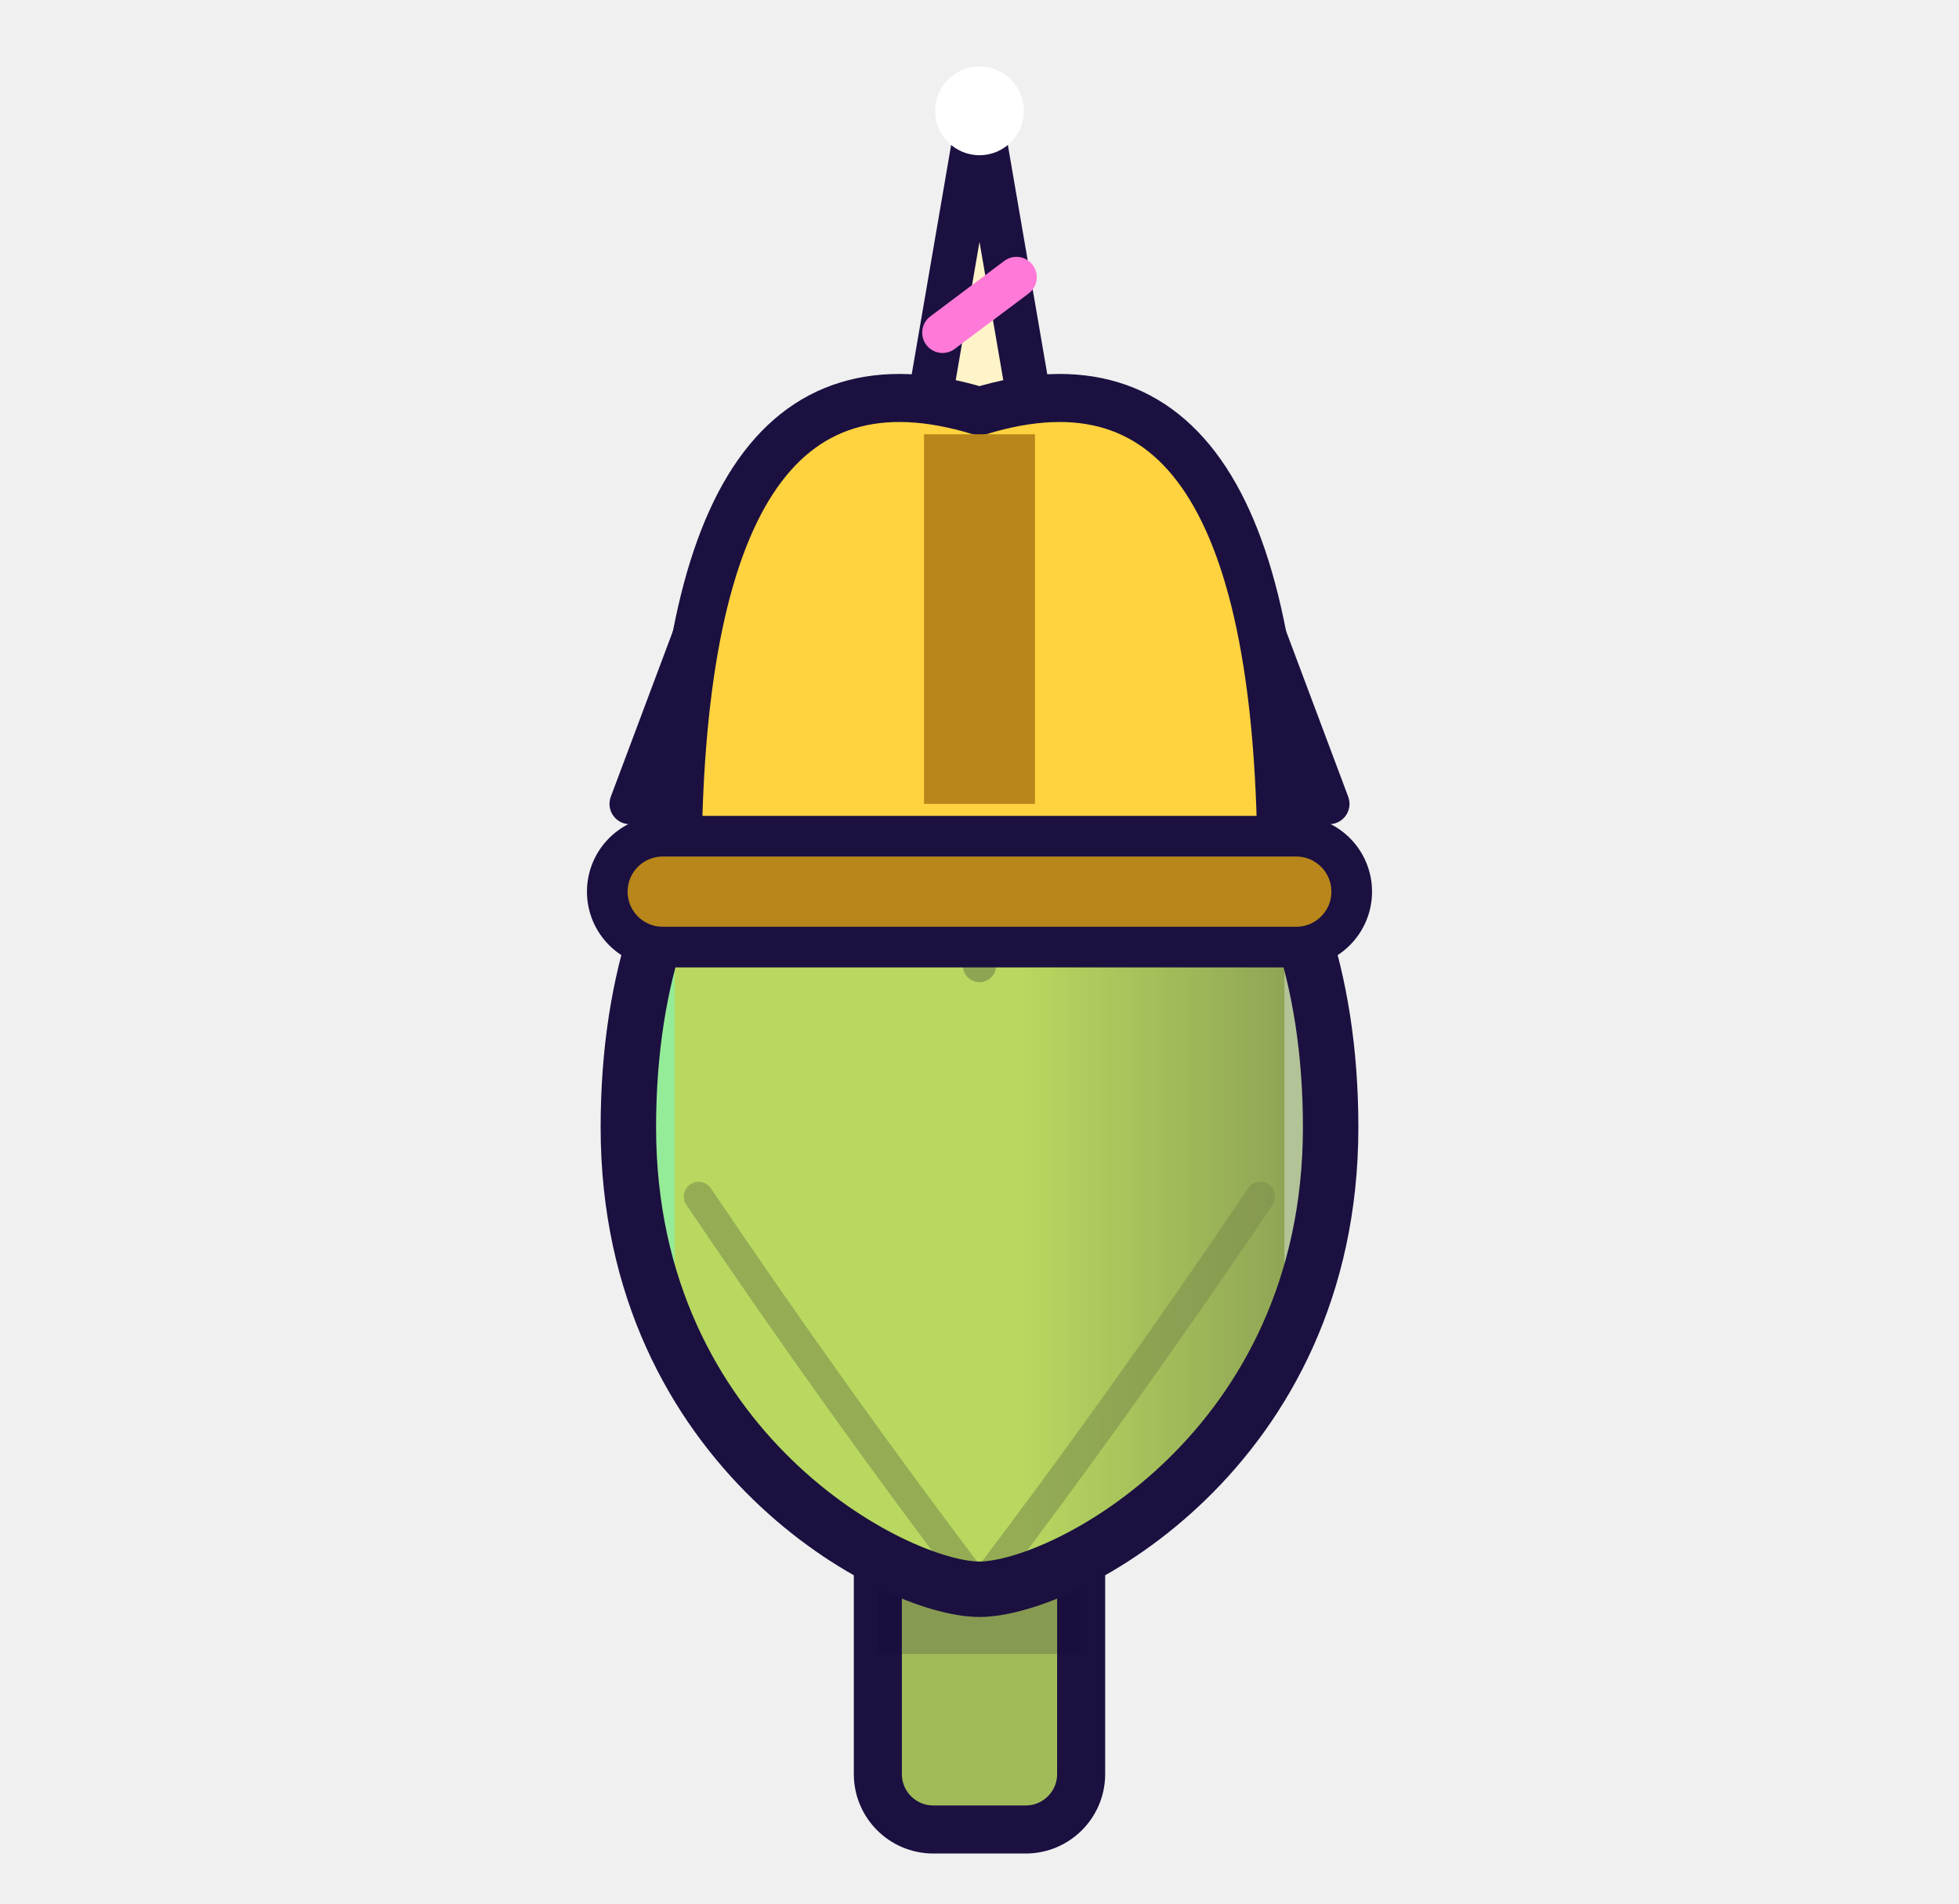
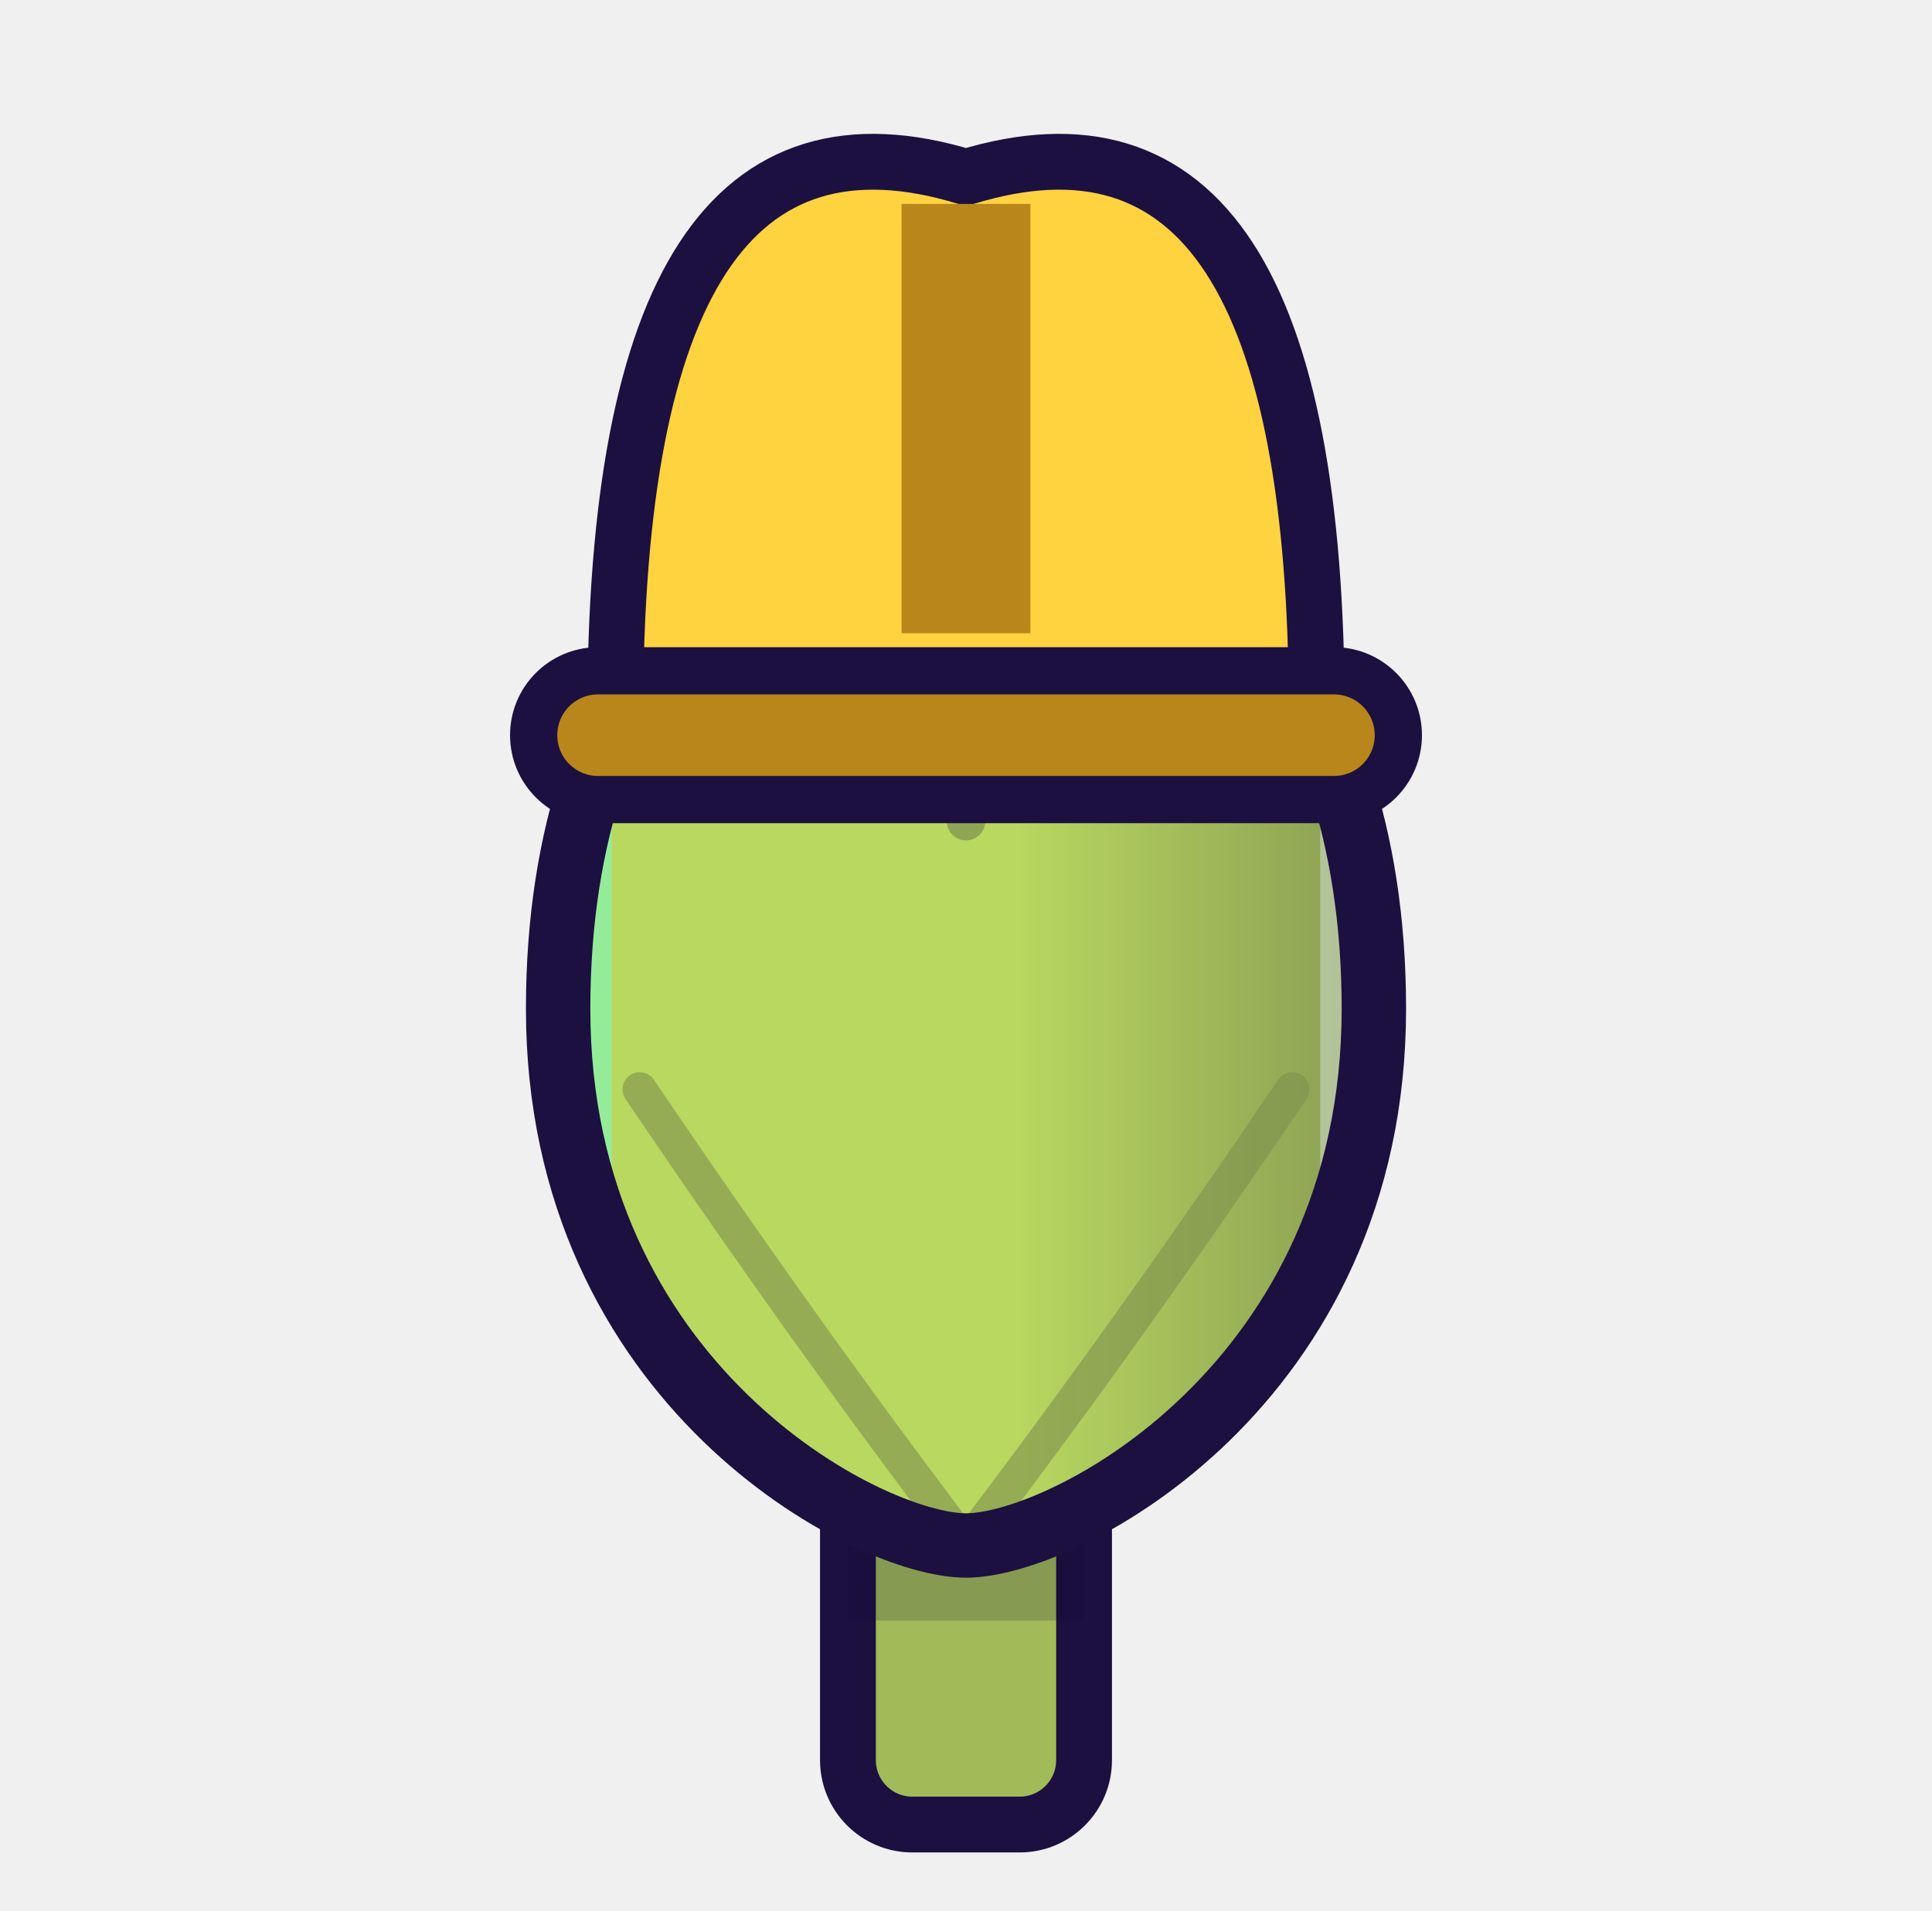
- <svg xmlns="http://www.w3.org/2000/svg" width="212" height="206" viewBox="-53 -296 106 103">
+ <svg xmlns="http://www.w3.org/2000/svg" width="180" height="178" viewBox="-45 -282 90 89">
  <defs>
    <clipPath id="hc">
      <path d="M-19 -235 C-19 -268 19 -268 19 -235 C19 -217.5 4.56 -210 0 -210 C-4.56 -210 -19 -217.5 -19 -235 Z" />
    </clipPath>
    <linearGradient id="shd" x1="0" y1="0" x2="1" y2="0">
      <stop offset="0" stop-color="#150a33" stop-opacity="0" />
      <stop offset="0.55" stop-color="#150a33" stop-opacity="0" />
      <stop offset="1" stop-color="#150a33" stop-opacity="0.36" />
    </linearGradient>
  </defs>
-   <path d="M-18.92 -252.5 L-12.92 -268.5 L-6.92 -252.5 Z" fill="#ff8a2a" stroke="#1b1040" stroke-width="2.2" stroke-linejoin="round" />
-   <path d="M-12.46 -254 L-6.46 -273 L-0.46 -254 Z" fill="#a8481a" stroke="#1b1040" stroke-width="2.2" stroke-linejoin="round" />
-   <path d="M-6 -255.5 L0 -277.5 L6 -255.5 Z" fill="#ff8a2a" stroke="#1b1040" stroke-width="2.2" stroke-linejoin="round" />
-   <path d="M0.46 -254 L6.46 -273 L12.46 -254 Z" fill="#a8481a" stroke="#1b1040" stroke-width="2.2" stroke-linejoin="round" />
-   <path d="M6.92 -252.5 L12.92 -268.5 L18.92 -252.5 Z" fill="#ff8a2a" stroke="#1b1040" stroke-width="2.2" stroke-linejoin="round" />
  <rect x="-5.5" y="-221.25" width="11" height="24.25" rx="3" fill="#a1bb59" stroke="#1b1040" stroke-width="2.6" stroke-linejoin="round" />
  <rect x="-5.5" y="-215.5" width="11" height="9" fill="#150a33" fill-opacity="0.18" />
  <path d="M-19 -235 C-19 -268 19 -268 19 -235 C19 -217.5 4.56 -210 0 -210 C-4.56 -210 -19 -217.5 -19 -235 Z" fill="#b8d860" />
  <g clip-path="url(#hc)">
    <rect x="-23" y="-270" width="46" height="65" fill="url(#shd)" />
    <rect x="-21" y="-270" width="4.5" height="65" fill="#73ffd1" fill-opacity="0.5" />
    <rect x="16.5" y="-270" width="4.5" height="65" fill="#e8f4ff" fill-opacity="0.4" />
    <ellipse cx="-6.84" cy="-247.5" rx="4.94" ry="3.25" fill="#d4e79f" fill-opacity="0.5" />
    <path d="M0 -260 L0 -243.75" fill="none" stroke="#7d904e" stroke-width="1.8" stroke-linejoin="round" stroke-linecap="round" stroke-opacity="0.7" />
    <path d="M-15.2 -231.25 Q-7.6 -220 0 -210" fill="none" stroke="#7d904e" stroke-width="1.6" stroke-linejoin="round" stroke-linecap="round" stroke-opacity="0.6" />
    <path d="M15.2 -231.25 Q7.6 -220 0 -210" fill="none" stroke="#7d904e" stroke-width="1.6" stroke-linejoin="round" stroke-linecap="round" stroke-opacity="0.6" />
  </g>
  <path d="M-19 -235 C-19 -268 19 -268 19 -235 C19 -217.5 4.56 -210 0 -210 C-4.56 -210 -19 -217.5 -19 -235 Z" fill="none" stroke="#1b1040" stroke-width="3" stroke-linejoin="round" stroke-linecap="round" />
-   <path d="M-5.5 -258 L0 -290 L5.5 -258 Z" fill="#fff4c8" stroke="#1b1040" stroke-width="2.4" stroke-linejoin="round" />
-   <path d="M-4.4 -264 L4.4 -267" stroke="#ff7ad8" stroke-width="2.2" stroke-linecap="round" fill="none" />
-   <path d="M-3.2 -271 L3.2 -274" stroke="#7ff0ff" stroke-width="2.2" stroke-linecap="round" fill="none" />
-   <path d="M-2 -278 L2 -281" stroke="#ff7ad8" stroke-width="2.2" stroke-linecap="round" fill="none" />
-   <circle cx="0" cy="-290" r="2.4" fill="#ffffff" />
-   <path d="M-12.5 -248.75 L-11.78 -263.75 L-6.5 -248.75 Z" fill="#fff2c0" stroke="#1b1040" stroke-width="2" stroke-linejoin="round" />
-   <path d="M6.5 -248.75 L11.78 -263.75 L12.5 -248.75 Z" fill="#fff2c0" stroke="#1b1040" stroke-width="2" stroke-linejoin="round" />
  <path d="M-16.34 -248.75 Q-16.34 -278.75 0 -273.75 Q16.34 -278.75 16.34 -248.75 Z" fill="#ffd23f" stroke="#1b1040" stroke-width="2.6" stroke-linejoin="round" />
  <rect x="-20.14" y="-250.75" width="40.28" height="6" rx="3" fill="#b8861a" stroke="#1b1040" stroke-width="2.2" />
  <rect x="-3" y="-272.5" width="6" height="20" fill="#b8861a" />
</svg>
